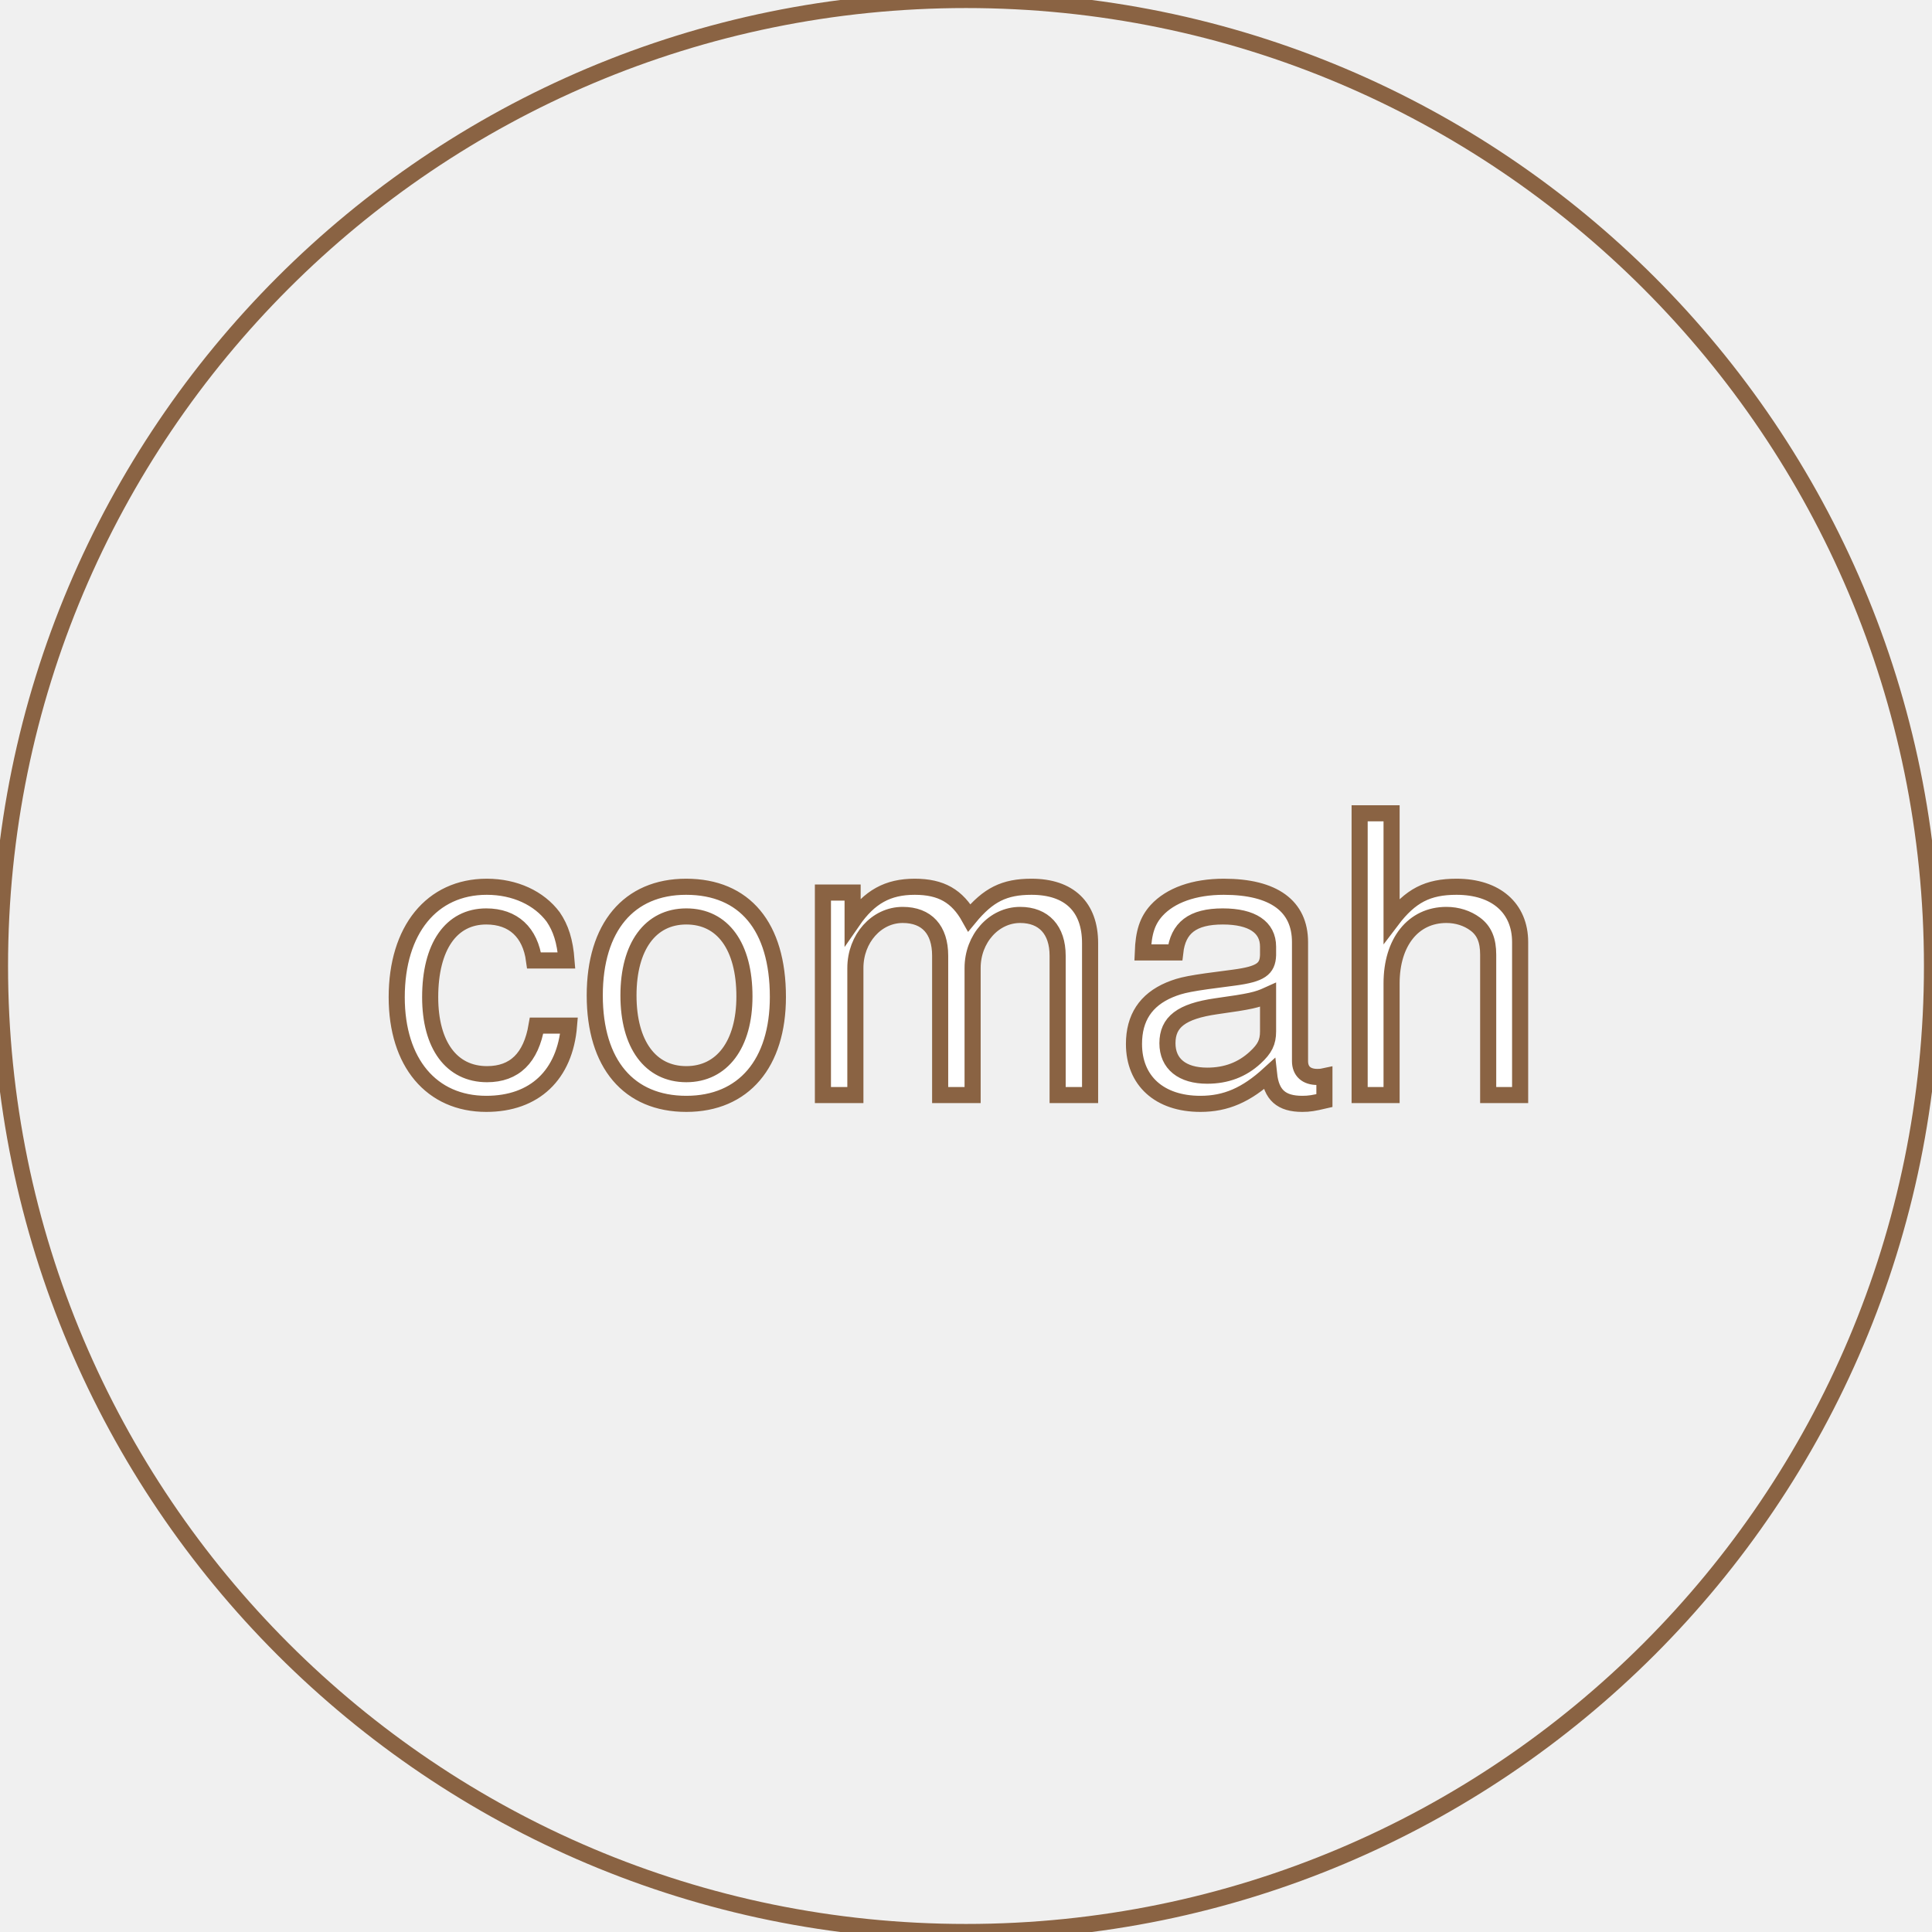
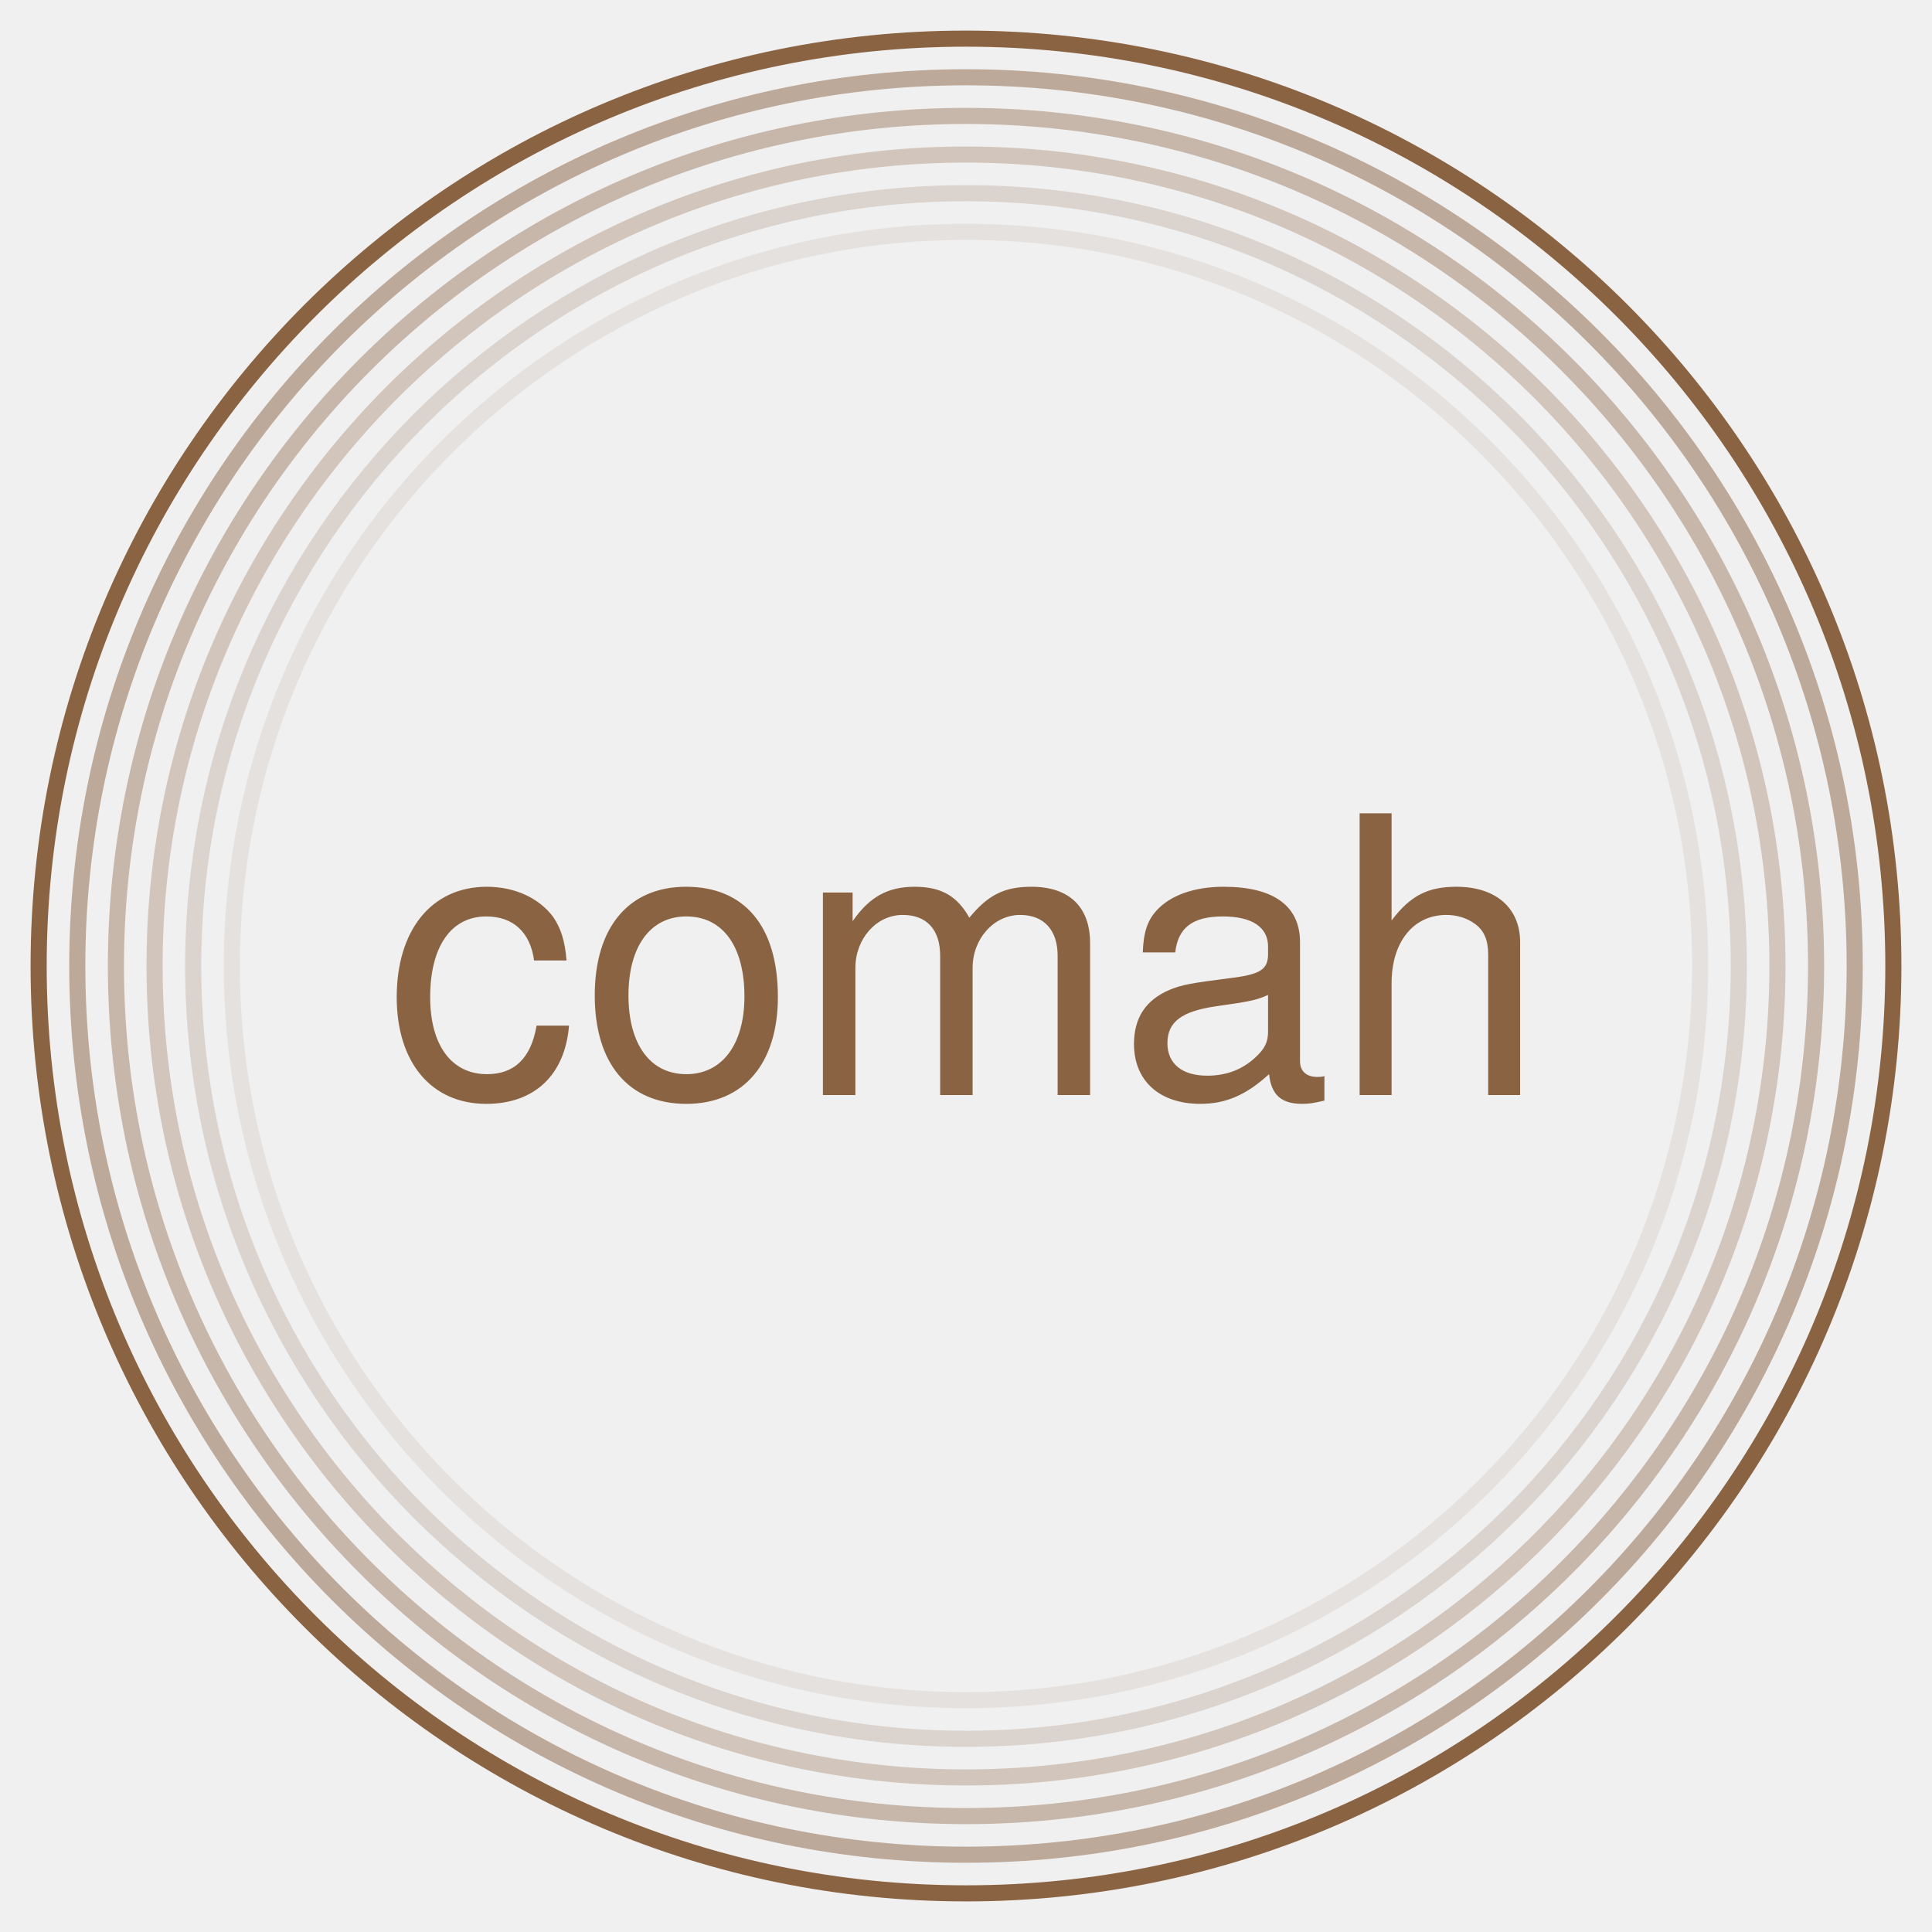
<svg xmlns="http://www.w3.org/2000/svg" width="120" height="120">
  <defs>
    <style type="text/css">
-     svg {
-       padding: 1em;
-     }
    text {
      font: 24px/1.6 "Helvetica Neue", Helvetica, Arial, sans-serif;
      font-weight: lighter;
    }
    </style>
+     <clipPath id="clip">
+       <circle cx="50%" cy="50%" r="48%" />
+     </clipPath>
  </defs>
-   <g stroke="#8a6343" fill="transparent" stroke-alignment="inner">
-     <circle cx="50%" cy="50%" r="50%" />
-     <text text-anchor="middle" style="dominant-baseline: middle;" font-family="'Helvetica Neueu'" x="50%" y="50%" fill="white">comah</text>
+   <g stroke="#8a6343" fill="transparent">
+     <circle cx="50%" cy="50%" r="48%" id="circle1" />
+     <circle cx="50%" cy="50%" r="46%" id="circle2" clip-path="url(#clip)" stroke-opacity="50%" />
+     <circle cx="50%" cy="50%" r="44%" id="circle3" clip-path="url(#clip)" stroke-opacity="40%" />
+     <circle cx="50%" cy="50%" r="42%" id="circle3" clip-path="url(#clip)" stroke-opacity="30%" />
+     <circle cx="50%" cy="50%" r="40%" id="circle3" clip-path="url(#clip)" stroke-opacity="20%" />
+     <circle cx="50%" cy="50%" r="38%" id="circle3" clip-path="url(#clip)" stroke-opacity="10%" />
+   </g>
+   <g>
+     <text text-anchor="middle" style="dominant-baseline: middle;" font-family="'Helvetica Neueu'" x="50%" y="50%" fill="#8a6343">comah</text>
  </g>
</svg>
